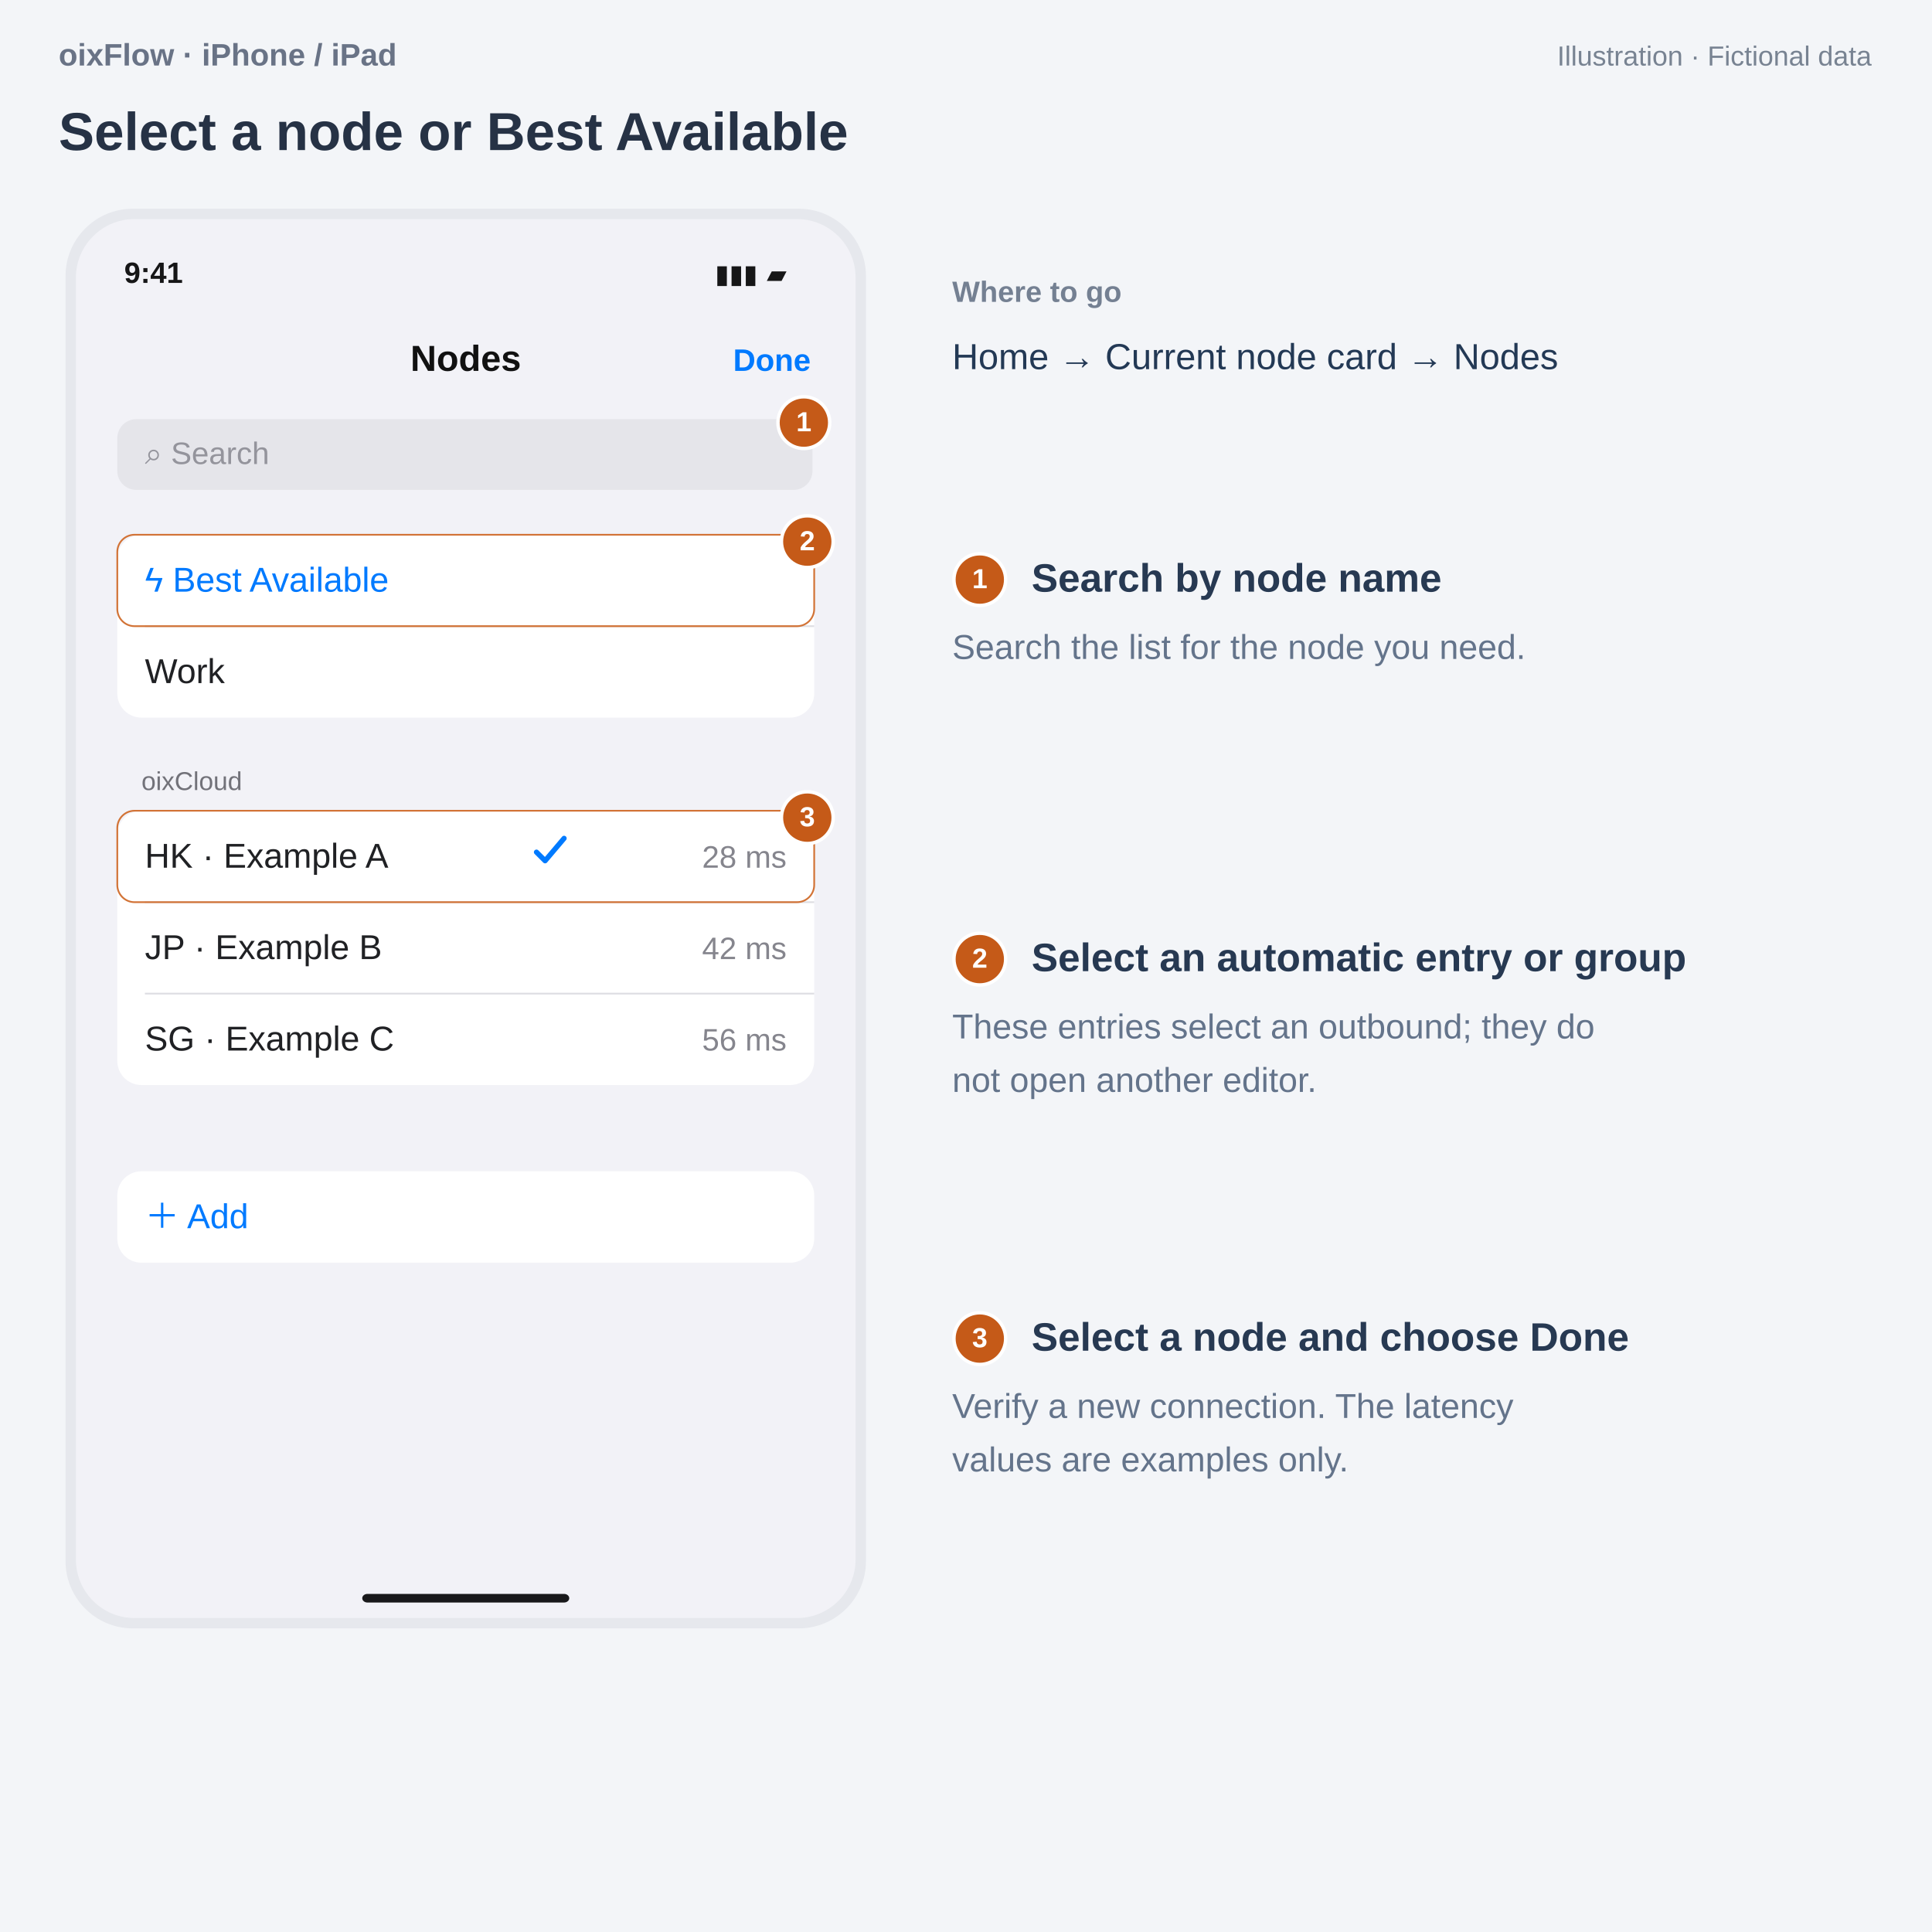
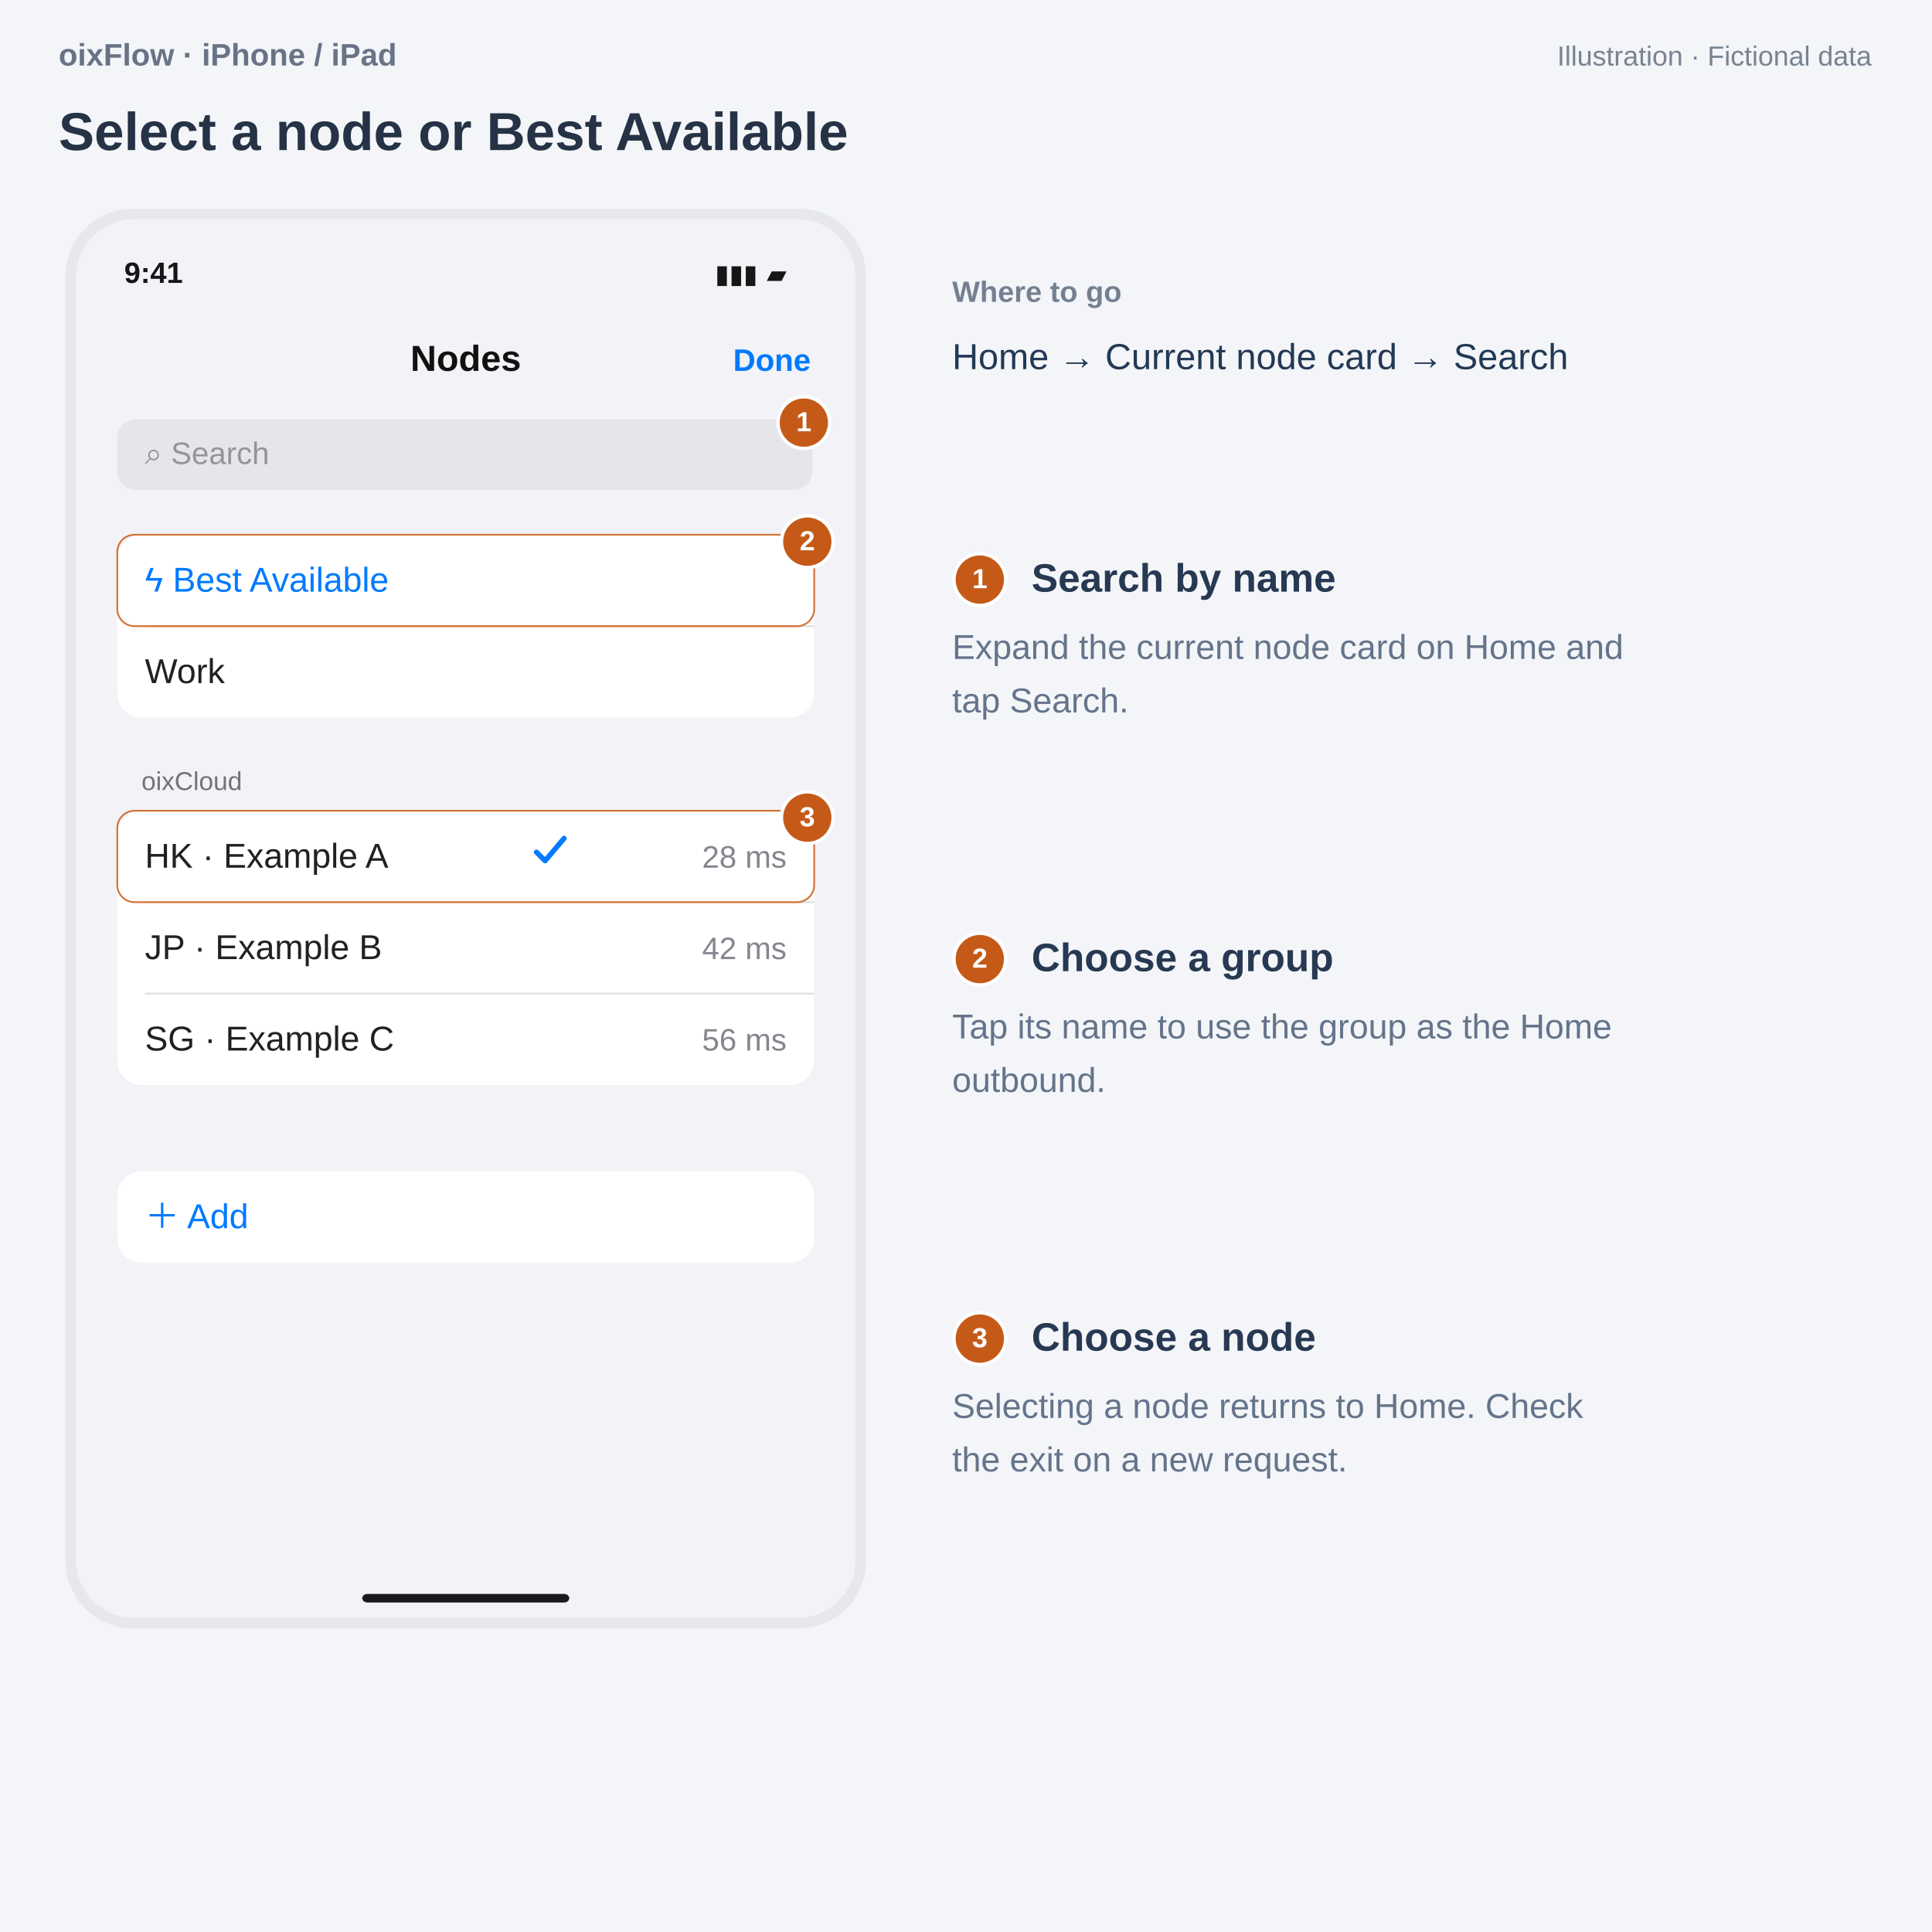
<svg xmlns="http://www.w3.org/2000/svg" width="1120" height="1120" viewBox="0 0 1120 1120" role="img" aria-labelledby="title desc">
  <g font-family="-apple-system,BlinkMacSystemFont,'PingFang SC','Segoe UI',Arial,sans-serif">
    <rect x="0" y="0" width="1120" height="1120" rx="0" fill="#f3f5f8" stroke="none" />
    <text x="34" y="38" font-size="18" fill="#697386" font-weight="600" text-anchor="start">oixFlow · iPhone / iPad</text>
    <text x="1085" y="38" font-size="16" fill="#788392" font-weight="500" text-anchor="end">Illustration · Fictional data</text>
    <text x="34" y="87" font-size="31" fill="#263245" font-weight="700" text-anchor="start">Select a node or Best Available</text>
    <rect x="38" y="121" width="464" height="823" rx="39" fill="#e6e8ed" stroke="none" />
    <rect x="44" y="127" width="452" height="811" rx="34" fill="#f2f2f7" stroke="none" />
    <text x="72" y="164" font-size="17" fill="#161617" font-weight="650" text-anchor="start">9:41</text>
    <text x="456" y="164" font-size="15" fill="#161617" font-weight="600" text-anchor="end">▮▮▮  ▰</text>
    <text x="270" y="215" font-size="21" fill="#111" font-weight="600" text-anchor="middle">Nodes</text>
    <text x="470" y="215" font-size="18" fill="#007aff" font-weight="600" text-anchor="end">Done</text>
    <rect x="210" y="924" width="120" height="5" rx="3" fill="#19191b" stroke="none" />
    <rect x="68" y="243" width="403" height="41" rx="11" fill="#e5e5ea" stroke="none" />
    <text x="84" y="269" font-size="18" fill="#94949c" font-weight="400" text-anchor="start">⌕  Search</text>
    <circle cx="466" cy="245" r="15" fill="#c55a18" stroke="#fff" stroke-width="2" />
    <text x="466" y="250" font-size="16" fill="#fff" font-weight="700" text-anchor="middle">1</text>
    <rect x="68" y="310" width="404" height="106" rx="14" fill="#fff" stroke="none" />
    <text x="84" y="343" font-size="20" fill="#007aff" font-weight="400" text-anchor="start">ϟ  Best Available</text>
    <path d="M84 363H472" stroke="#dedee3" stroke-width="1" />
    <rect x="68" y="310" width="404" height="53" rx="10" fill="none" stroke="#d27336" />
    <circle cx="468" cy="314" r="15" fill="#c55a18" stroke="#fff" stroke-width="2" />
    <text x="468" y="319" font-size="16" fill="#fff" font-weight="700" text-anchor="middle">2</text>
    <text x="84" y="396" font-size="20" fill="#202124" font-weight="400" text-anchor="start">Work</text>
    <text x="82" y="458" font-size="15" fill="#727279" font-weight="400" text-anchor="start">oixCloud</text>
    <rect x="68" y="470" width="404" height="159" rx="14" fill="#fff" stroke="none" />
    <text x="84" y="503" font-size="20" fill="#202124" font-weight="400" text-anchor="start">HK · Example A</text>
    <text x="456" y="503" font-size="18" fill="#85858d" font-weight="400" text-anchor="end">28 ms</text>
    <path d="M84 523H472" stroke="#dedee3" stroke-width="1" />
    <rect x="68" y="470" width="404" height="53" rx="10" fill="none" stroke="#d27336" />
    <circle cx="468" cy="474" r="15" fill="#c55a18" stroke="#fff" stroke-width="2" />
    <text x="468" y="479" font-size="16" fill="#fff" font-weight="700" text-anchor="middle">3</text>
    <text x="84" y="556" font-size="20" fill="#202124" font-weight="400" text-anchor="start">JP · Example B</text>
    <text x="456" y="556" font-size="18" fill="#85858d" font-weight="400" text-anchor="end">42 ms</text>
    <path d="M84 576H472" stroke="#dedee3" stroke-width="1" />
    <text x="84" y="609" font-size="20" fill="#202124" font-weight="400" text-anchor="start">SG · Example C</text>
    <text x="456" y="609" font-size="18" fill="#85858d" font-weight="400" text-anchor="end">56 ms</text>
    <path d="M311 494l5 5 11-13" fill="none" stroke="#007aff" stroke-width="3" stroke-linecap="round" stroke-linejoin="round" />
    <rect x="68" y="679" width="404" height="53" rx="14" fill="#fff" stroke="none" />
    <text x="84" y="712" font-size="20" fill="#007aff" font-weight="400" text-anchor="start">＋ Add</text>
    <text x="552" y="175" font-size="17" fill="#748092" font-weight="600" text-anchor="start">Where to go</text>
-     <text x="552" y="214" font-size="21" fill="#233955" font-weight="400" text-anchor="start">Home → Current node card → Nodes</text>
+     <text x="552" y="214" font-size="21" fill="#233955" font-weight="400" text-anchor="start">Home → Current node card → Search</text>
    <circle cx="568" cy="336" r="15" fill="#c55a18" stroke="#fff" stroke-width="2" />
    <text x="568" y="341" font-size="16" fill="#fff" font-weight="700" text-anchor="middle">1</text>
-     <text x="598" y="343" font-size="23" fill="#273952" font-weight="600" text-anchor="start">Search by node name</text>
-     <text x="552" y="382" font-size="20" fill="#64748b" font-weight="400" text-anchor="start">Search the list for the node you need.</text>
+     <text x="598" y="343" font-size="23" fill="#273952" font-weight="600" text-anchor="start">Search by name</text>
+     <text x="552" y="382" font-size="20" fill="#64748b" font-weight="400" text-anchor="start">Expand the current node card on Home and</text>
+     <text x="552" y="413" font-size="20" fill="#64748b" font-weight="400" text-anchor="start">tap Search.</text>
    <circle cx="568" cy="556" r="15" fill="#c55a18" stroke="#fff" stroke-width="2" />
    <text x="568" y="561" font-size="16" fill="#fff" font-weight="700" text-anchor="middle">2</text>
-     <text x="598" y="563" font-size="23" fill="#273952" font-weight="600" text-anchor="start">Select an automatic entry or group</text>
-     <text x="552" y="602" font-size="20" fill="#64748b" font-weight="400" text-anchor="start">These entries select an outbound; they do</text>
-     <text x="552" y="633" font-size="20" fill="#64748b" font-weight="400" text-anchor="start">not open another editor.</text>
+     <text x="598" y="563" font-size="23" fill="#273952" font-weight="600" text-anchor="start">Choose a group</text>
+     <text x="552" y="602" font-size="20" fill="#64748b" font-weight="400" text-anchor="start">Tap its name to use the group as the Home</text>
+     <text x="552" y="633" font-size="20" fill="#64748b" font-weight="400" text-anchor="start">outbound.</text>
    <circle cx="568" cy="776" r="15" fill="#c55a18" stroke="#fff" stroke-width="2" />
    <text x="568" y="781" font-size="16" fill="#fff" font-weight="700" text-anchor="middle">3</text>
-     <text x="598" y="783" font-size="23" fill="#273952" font-weight="600" text-anchor="start">Select a node and choose Done</text>
-     <text x="552" y="822" font-size="20" fill="#64748b" font-weight="400" text-anchor="start">Verify a new connection. The latency</text>
-     <text x="552" y="853" font-size="20" fill="#64748b" font-weight="400" text-anchor="start">values are examples only.</text>
+     <text x="598" y="783" font-size="23" fill="#273952" font-weight="600" text-anchor="start">Choose a node</text>
+     <text x="552" y="822" font-size="20" fill="#64748b" font-weight="400" text-anchor="start">Selecting a node returns to Home. Check</text>
+     <text x="552" y="853" font-size="20" fill="#64748b" font-weight="400" text-anchor="start">the exit on a new request.</text>
  </g>
</svg>
